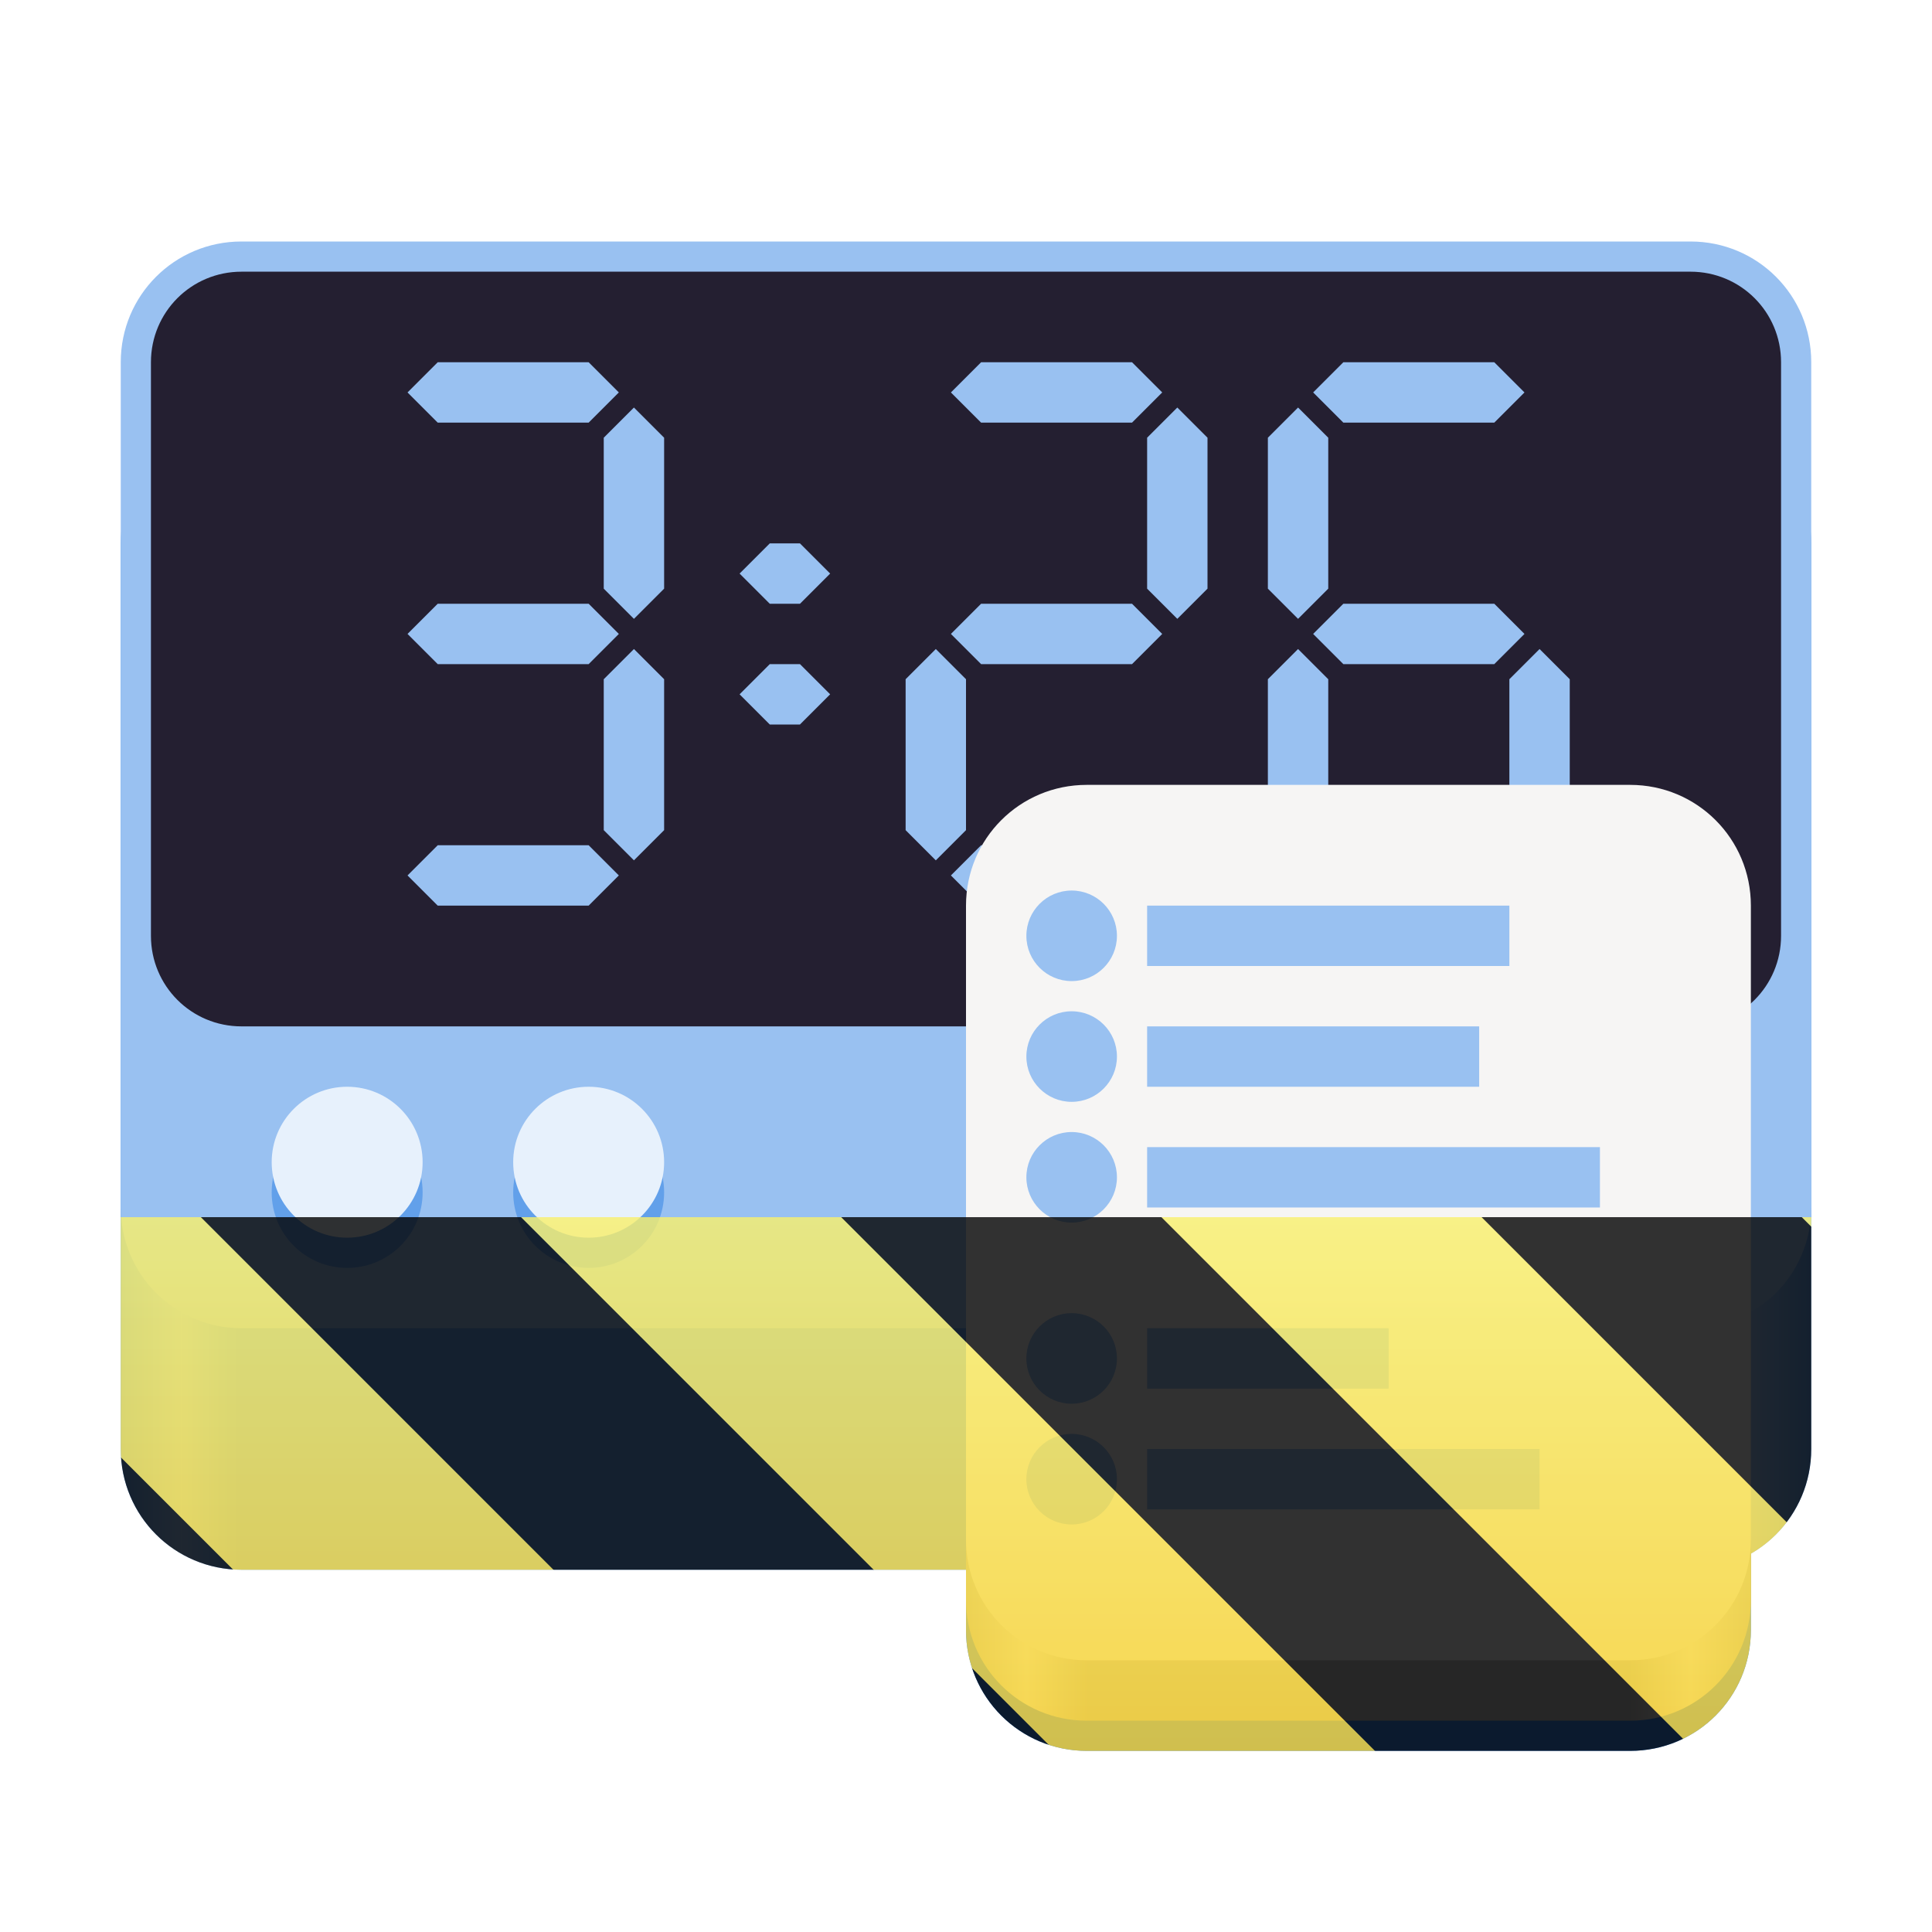
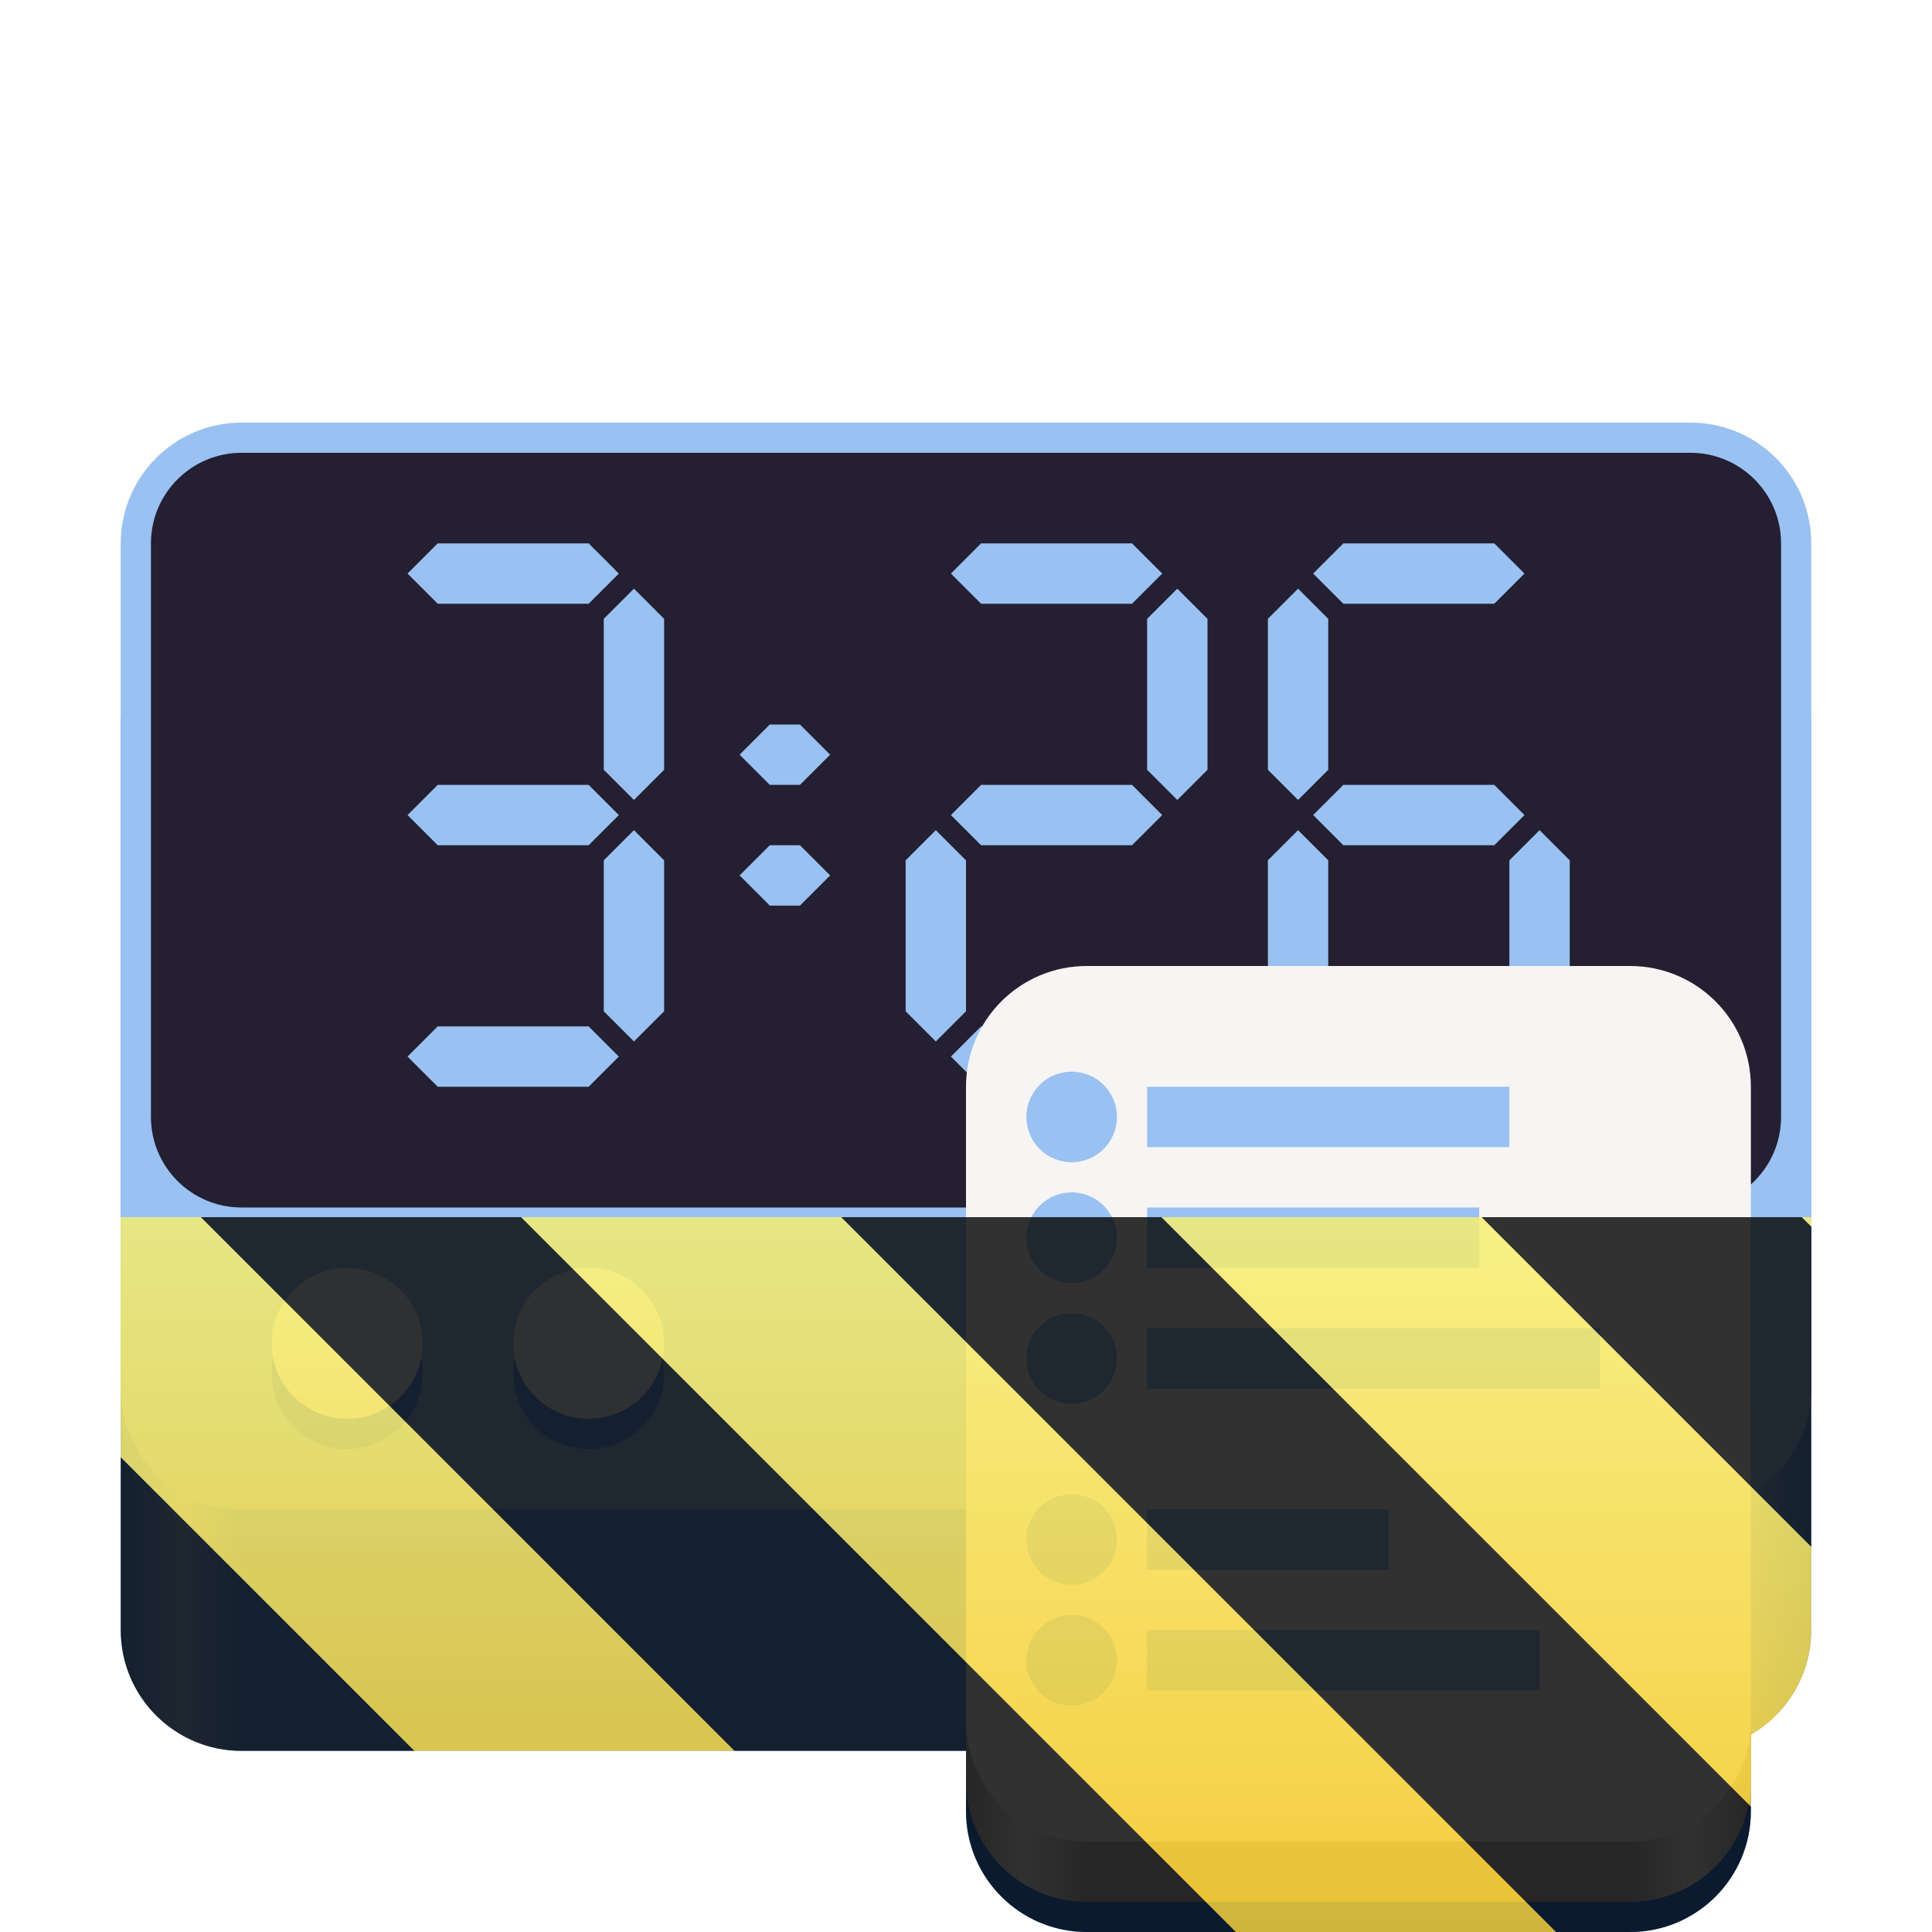
<svg xmlns="http://www.w3.org/2000/svg" height="128px" viewBox="0 0 128 128" width="128px">
-   <linearGradient id="a" gradientTransform="matrix(1 0 0 0.863636 0 -144.7273)" gradientUnits="userSpaceOnUse" x1="8" x2="120" y1="292" y2="292">
+   <linearGradient id="a" gradientTransform="matrix(1 0 0 0.863636 0 -132.7273)" gradientUnits="userSpaceOnUse" x1="8" x2="120" y1="292" y2="292">
    <stop offset="0" stop-color="#62a0ea" />
    <stop offset="0.036" stop-color="#99c1f1" />
    <stop offset="0.071" stop-color="#62a0ea" />
    <stop offset="0.929" stop-color="#62a0ea" />
    <stop offset="0.964" stop-color="#99c1f1" />
    <stop offset="1" stop-color="#62a0ea" />
  </linearGradient>
-   <linearGradient id="b" gradientTransform="matrix(-1 0 0 -1 144 -178)" gradientUnits="userSpaceOnUse" x1="28" x2="80" y1="-276" y2="-276">
+   <linearGradient id="b" gradientTransform="matrix(-1 0 0 -1 144 -166)" gradientUnits="userSpaceOnUse" x1="28" x2="80" y1="-276" y2="-276">
    <stop offset="0" stop-color="#c0bfbc" />
    <stop offset="0.077" stop-color="#f6f5f4" />
    <stop offset="0.154" stop-color="#c0bfbc" />
    <stop offset="0.846" stop-color="#c0bfbc" />
    <stop offset="0.923" stop-color="#f6f5f4" />
    <stop offset="1" stop-color="#c0bfbc" />
  </linearGradient>
  <clipPath id="c">
    <rect height="128" width="128" />
  </clipPath>
  <clipPath id="d">
    <rect height="128" width="128" />
  </clipPath>
  <filter id="e" height="100%" width="100%" x="0%" y="0%">
    <feColorMatrix in="SourceGraphic" type="matrix" values="0 0 0 0 1 0 0 0 0 1 0 0 0 0 1 0 0 0 1 0" />
  </filter>
  <mask id="f">
    <g clip-path="url(#d)" filter="url(#e)">
      <g clip-path="url(#c)">
-         <path d="m 16 28 h 96 c 4.434 0 8 3.566 8 8 v 60 c 0 4.434 -3.566 8 -8 8 h -96 c -4.434 0 -8 -3.566 -8 -8 v -60 c 0 -4.434 3.566 -8 8 -8 z m 0 0" fill="url(#a)" />
-         <path d="m 16 16 h 96 c 4.434 0 8 3.566 8 8 v 56 c 0 4.434 -3.566 8 -8 8 h -96 c -4.434 0 -8 -3.566 -8 -8 v -56 c 0 -4.434 3.566 -8 8 -8 z m 0 0" fill="#99c1f1" />
-         <path d="m 16 18 h 96 c 3.324 0 6 2.676 6 6 v 38 c 0 3.324 -2.676 6 -6 6 h -96 c -3.324 0 -6 -2.676 -6 -6 v -38 c 0 -3.324 2.676 -6 6 -6 z m 0 0" fill="#241f31" />
-         <path d="m 49 38 l 2 -2 h 2 l 2 2 l -2 2 h -2 z m 0 0" fill="#99c1f1" />
-         <path d="m 27 26 l 2 -2 h 10 l 2 2 l -2 2 h -10 z m 0 0" fill="#99c1f1" />
-         <path d="m 27 42 l 2 -2 h 10 l 2 2 l -2 2 h -10 z m 0 0" fill="#99c1f1" />
-         <path d="m 27 58 l 2 -2 h 10 l 2 2 l -2 2 h -10 z m 0 0" fill="#99c1f1" />
-         <path d="m 42 27 l 2 2 v 10 l -2 2 l -2 -2 v -10 z m 0 0" fill="#99c1f1" />
-         <path d="m 42 43 l 2 2 v 10 l -2 2 l -2 -2 v -10 z m 0 0" fill="#99c1f1" />
-         <path d="m 63 26 l 2 -2 h 10 l 2 2 l -2 2 h -10 z m 0 0" fill="#99c1f1" />
-         <path d="m 63 58 l 2 -2 h 10 l 2 2 l -2 2 h -10 z m 0 0" fill="#99c1f1" />
-         <path d="m 78 27 l 2 2 v 10 l -2 2 l -2 -2 v -10 z m 0 0" fill="#99c1f1" />
-         <path d="m 102 43 l 2 2 v 10 l -2 2 l -2 -2 v -10 z m 0 0" fill="#99c1f1" />
-         <path d="m 62 43 l 2 2 v 10 l -2 2 l -2 -2 v -10 z m 0 0" fill="#99c1f1" />
-         <path d="m 87 26 l 2 -2 h 10 l 2 2 l -2 2 h -10 z m 0 0" fill="#99c1f1" />
-         <path d="m 87 42 l 2 -2 h 10 l 2 2 l -2 2 h -10 z m 0 0" fill="#99c1f1" />
-         <path d="m 63 42 l 2 -2 h 10 l 2 2 l -2 2 h -10 z m 0 0" fill="#99c1f1" />
-         <path d="m 87 58 l 2 -2 h 10 l 2 2 l -2 2 h -10 z m 0 0" fill="#99c1f1" />
-         <path d="m 86 27 l 2 2 v 10 l -2 2 l -2 -2 v -10 z m 0 0" fill="#99c1f1" />
-         <path d="m 86 43 l 2 2 v 10 l -2 2 l -2 -2 v -10 z m 0 0" fill="#99c1f1" />
-         <path d="m 49 46 l 2 -2 h 2 l 2 2 l -2 2 h -2 z m 0 0" fill="#99c1f1" />
-         <path d="m 28 79 c 0 2.762 -2.238 5 -5 5 s -5 -2.238 -5 -5 s 2.238 -5 5 -5 s 5 2.238 5 5 z m 0 0" fill="#62a0ea" />
-         <path d="m 28 77 c 0 2.762 -2.238 5 -5 5 s -5 -2.238 -5 -5 s 2.238 -5 5 -5 s 5 2.238 5 5 z m 0 0" fill="#e7f1fc" />
-         <path d="m 44 79 c 0 2.762 -2.238 5 -5 5 s -5 -2.238 -5 -5 s 2.238 -5 5 -5 s 5 2.238 5 5 z m 0 0" fill="#62a0ea" />
-         <path d="m 44 77 c 0 2.762 -2.238 5 -5 5 s -5 -2.238 -5 -5 s 2.238 -5 5 -5 s 5 2.238 5 5 z m 0 0" fill="#e7f1fc" />
-         <path d="m 108 116 h -36 c -4.434 0 -8 -3.566 -8 -8 v -14 c 0 -4.434 3.566 -8 8 -8 h 36 c 4.434 0 8 3.566 8 8 v 14 c 0 4.434 -3.566 8 -8 8 z m 0 0" fill="#3584e4" />
-         <path d="m 108 114 h -36 c -4.434 0 -8 -3.566 -8 -8 v -24 c 0 -4.434 3.566 -8 8 -8 h 36 c 4.434 0 8 3.566 8 8 v 24 c 0 4.434 -3.566 8 -8 8 z m 0 0" fill="url(#b)" />
-         <path d="m 108 110 h -36 c -4.434 0 -8 -3.566 -8 -8 v -42 c 0 -4.434 3.566 -8 8 -8 h 36 c 4.434 0 8 3.566 8 8 v 42 c 0 4.434 -3.566 8 -8 8 z m 0 0" fill="#f6f5f4" />
-         <path d="m 74 70 c 0 1.656 -1.344 3 -3 3 s -3 -1.344 -3 -3 s 1.344 -3 3 -3 s 3 1.344 3 3 z m 0 0" fill="#99c1f1" />
-         <path d="m 76 68 h 22 v 4 h -22 z m 0 0" fill="#99c1f1" />
-         <path d="m 74 78 c 0 1.656 -1.344 3 -3 3 s -3 -1.344 -3 -3 s 1.344 -3 3 -3 s 3 1.344 3 3 z m 0 0" fill="#99c1f1" />
-         <path d="m 76 76 h 30 v 4 h -30 z m 0 0" fill="#99c1f1" />
+         <path d="m 16 40 h 96 c 4.418 0 8 3.582 8 8 v 60 c 0 4.418 -3.582 8 -8 8 h -96 c -4.418 0 -8 -3.582 -8 -8 v -60 c 0 -4.418 3.582 -8 8 -8 z m 0 0" fill="url(#a)" />
+         <path d="m 16 28 h 96 c 4.418 0 8 3.582 8 8 v 56 c 0 4.418 -3.582 8 -8 8 h -96 c -4.418 0 -8 -3.582 -8 -8 v -56 c 0 -4.418 3.582 -8 8 -8 z m 0 0" fill="#99c1f1" />
+         <path d="m 16 30 h 96 c 3.312 0 6 2.688 6 6 v 38 c 0 3.312 -2.688 6 -6 6 h -96 c -3.312 0 -6 -2.688 -6 -6 v -38 c 0 -3.312 2.688 -6 6 -6 z m 0 0" fill="#241f31" />
+         <path d="m 49 50 l 2 -2 h 2 l 2 2 l -2 2 h -2 z m 0 0" fill="#99c1f1" />
+         <path d="m 27 38 l 2 -2 h 10 l 2 2 l -2 2 h -10 z m 0 0" fill="#99c1f1" />
+         <path d="m 27 54 l 2 -2 h 10 l 2 2 l -2 2 h -10 z m 0 0" fill="#99c1f1" />
+         <path d="m 27 70 l 2 -2 h 10 l 2 2 l -2 2 h -10 z m 0 0" fill="#99c1f1" />
+         <path d="m 42 39 l 2 2 v 10 l -2 2 l -2 -2 v -10 z m 0 0" fill="#99c1f1" />
+         <path d="m 42 55 l 2 2 v 10 l -2 2 l -2 -2 v -10 z m 0 0" fill="#99c1f1" />
+         <path d="m 63 38 l 2 -2 h 10 l 2 2 l -2 2 h -10 z m 0 0" fill="#99c1f1" />
+         <path d="m 63 70 l 2 -2 h 10 l 2 2 l -2 2 h -10 z m 0 0" fill="#99c1f1" />
+         <path d="m 78 39 l 2 2 v 10 l -2 2 l -2 -2 v -10 z m 0 0" fill="#99c1f1" />
+         <path d="m 102 55 l 2 2 v 10 l -2 2 l -2 -2 v -10 z m 0 0" fill="#99c1f1" />
+         <path d="m 62 55 l 2 2 v 10 l -2 2 l -2 -2 v -10 z m 0 0" fill="#99c1f1" />
+         <path d="m 87 38 l 2 -2 h 10 l 2 2 l -2 2 h -10 z m 0 0" fill="#99c1f1" />
+         <path d="m 87 54 l 2 -2 h 10 l 2 2 l -2 2 h -10 z m 0 0" fill="#99c1f1" />
+         <path d="m 63 54 l 2 -2 h 10 l 2 2 l -2 2 h -10 z m 0 0" fill="#99c1f1" />
+         <path d="m 87 70 l 2 -2 h 10 l 2 2 l -2 2 h -10 z m 0 0" fill="#99c1f1" />
+         <path d="m 86 39 l 2 2 v 10 l -2 2 l -2 -2 v -10 z m 0 0" fill="#99c1f1" />
+         <path d="m 86 55 l 2 2 v 10 l -2 2 l -2 -2 v -10 z m 0 0" fill="#99c1f1" />
+         <path d="m 49 58 l 2 -2 h 2 l 2 2 l -2 2 h -2 z m 0 0" fill="#99c1f1" />
+         <path d="m 28 91 c 0 2.762 -2.238 5 -5 5 s -5 -2.238 -5 -5 s 2.238 -5 5 -5 s 5 2.238 5 5 z m 0 0" fill="#62a0ea" />
+         <path d="m 28 89 c 0 2.762 -2.238 5 -5 5 s -5 -2.238 -5 -5 s 2.238 -5 5 -5 s 5 2.238 5 5 z m 0 0" fill="#e7f1fc" />
+         <path d="m 44 91 c 0 2.762 -2.238 5 -5 5 s -5 -2.238 -5 -5 s 2.238 -5 5 -5 s 5 2.238 5 5 z m 0 0" fill="#62a0ea" />
+         <path d="m 44 89 c 0 2.762 -2.238 5 -5 5 s -5 -2.238 -5 -5 s 2.238 -5 5 -5 s 5 2.238 5 5 z m 0 0" fill="#e7f1fc" />
+         <path d="m 108 128 h -36 c -4.418 0 -8 -3.582 -8 -8 v -14 c 0 -4.418 3.582 -8 8 -8 h 36 c 4.418 0 8 3.582 8 8 v 14 c 0 4.418 -3.582 8 -8 8 z m 0 0" fill="#3584e4" />
+         <path d="m 108 126 h -36 c -4.418 0 -8 -3.582 -8 -8 v -24 c 0 -4.418 3.582 -8 8 -8 h 36 c 4.418 0 8 3.582 8 8 v 24 c 0 4.418 -3.582 8 -8 8 z m 0 0" fill="url(#b)" />
+         <path d="m 108 122 h -36 c -4.418 0 -8 -3.582 -8 -8 v -42 c 0 -4.418 3.582 -8 8 -8 h 36 c 4.418 0 8 3.582 8 8 v 42 c 0 4.418 -3.582 8 -8 8 z m 0 0" fill="#f6f5f4" />
+         <path d="m 74 82 c 0 1.656 -1.344 3 -3 3 s -3 -1.344 -3 -3 s 1.344 -3 3 -3 s 3 1.344 3 3 z m 0 0" fill="#99c1f1" />
+         <path d="m 76 80 h 22 v 4 h -22 z m 0 0" fill="#99c1f1" />
        <path d="m 74 90 c 0 1.656 -1.344 3 -3 3 s -3 -1.344 -3 -3 s 1.344 -3 3 -3 s 3 1.344 3 3 z m 0 0" fill="#99c1f1" />
-         <path d="m 76 88 h 16 v 4 h -16 z m 0 0" fill="#99c1f1" />
-         <path d="m 74 98 c 0 1.656 -1.344 3 -3 3 s -3 -1.344 -3 -3 s 1.344 -3 3 -3 s 3 1.344 3 3 z m 0 0" fill="#99c1f1" />
-         <path d="m 76 96 h 26 v 4 h -26 z m 0 0" fill="#99c1f1" />
-         <path d="m 74 62 c 0 1.656 -1.344 3 -3 3 s -3 -1.344 -3 -3 s 1.344 -3 3 -3 s 3 1.344 3 3 z m 0 0" fill="#99c1f1" />
-         <path d="m 76 60 h 24 v 4 h -24 z m 0 0" fill="#99c1f1" />
+         <path d="m 76 88 h 30 v 4 h -30 z m 0 0" fill="#99c1f1" />
+         <path d="m 74 102 c 0 1.656 -1.344 3 -3 3 s -3 -1.344 -3 -3 s 1.344 -3 3 -3 s 3 1.344 3 3 z m 0 0" fill="#99c1f1" />
+         <path d="m 76 100 h 16 v 4 h -16 z m 0 0" fill="#99c1f1" />
+         <path d="m 74 110 c 0 1.656 -1.344 3 -3 3 s -3 -1.344 -3 -3 s 1.344 -3 3 -3 s 3 1.344 3 3 z m 0 0" fill="#99c1f1" />
+         <path d="m 76 108 h 26 v 4 h -26 z m 0 0" fill="#99c1f1" />
+         <path d="m 74 74 c 0 1.656 -1.344 3 -3 3 s -3 -1.344 -3 -3 s 1.344 -3 3 -3 s 3 1.344 3 3 z m 0 0" fill="#99c1f1" />
+         <path d="m 76 72 h 24 v 4 h -24 z m 0 0" fill="#99c1f1" />
      </g>
    </g>
  </mask>
  <mask id="g">
    <g filter="url(#e)">
      <rect fill-opacity="0.8" height="128" width="128" />
    </g>
  </mask>
  <linearGradient id="h" gradientTransform="matrix(0 0.37 -0.98462 0 295.385 -30.36)" gradientUnits="userSpaceOnUse" x1="300" x2="428" y1="235" y2="235">
    <stop offset="0" stop-color="#f9f06b" />
    <stop offset="1" stop-color="#f5c211" />
  </linearGradient>
  <clipPath id="i">
    <rect height="128" width="128" />
  </clipPath>
  <clipPath id="j">
    <rect height="128" width="128" />
  </clipPath>
-   <path d="m 16 28 h 96 c 4.434 0 8 3.566 8 8 v 60 c 0 4.434 -3.566 8 -8 8 h -96 c -4.434 0 -8 -3.566 -8 -8 v -60 c 0 -4.434 3.566 -8 8 -8 z m 0 0" fill="url(#a)" />
-   <path d="m 16 16 h 96 c 4.434 0 8 3.566 8 8 v 56 c 0 4.434 -3.566 8 -8 8 h -96 c -4.434 0 -8 -3.566 -8 -8 v -56 c 0 -4.434 3.566 -8 8 -8 z m 0 0" fill="#99c1f1" />
-   <path d="m 16 18 h 96 c 3.324 0 6 2.676 6 6 v 38 c 0 3.324 -2.676 6 -6 6 h -96 c -3.324 0 -6 -2.676 -6 -6 v -38 c 0 -3.324 2.676 -6 6 -6 z m 0 0" fill="#241f31" />
+   <path d="m 16 40 h 96 c 4.418 0 8 3.582 8 8 v 60 c 0 4.418 -3.582 8 -8 8 h -96 c -4.418 0 -8 -3.582 -8 -8 v -60 c 0 -4.418 3.582 -8 8 -8 z m 0 0" fill="url(#a)" />
+   <path d="m 16 28 h 96 c 4.418 0 8 3.582 8 8 v 56 c 0 4.418 -3.582 8 -8 8 h -96 c -4.418 0 -8 -3.582 -8 -8 v -56 c 0 -4.418 3.582 -8 8 -8 z m 0 0" fill="#99c1f1" />
+   <path d="m 16 30 h 96 c 3.312 0 6 2.688 6 6 v 38 c 0 3.312 -2.688 6 -6 6 h -96 c -3.312 0 -6 -2.688 -6 -6 v -38 c 0 -3.312 2.688 -6 6 -6 z m 0 0" fill="#241f31" />
  <g fill="#99c1f1">
-     <path d="m 49 38 l 2 -2 h 2 l 2 2 l -2 2 h -2 z m 0 0" />
-     <path d="m 27 26 l 2 -2 h 10 l 2 2 l -2 2 h -10 z m 0 0" />
-     <path d="m 27 42 l 2 -2 h 10 l 2 2 l -2 2 h -10 z m 0 0" />
-     <path d="m 27 58 l 2 -2 h 10 l 2 2 l -2 2 h -10 z m 0 0" />
-     <path d="m 42 27 l 2 2 v 10 l -2 2 l -2 -2 v -10 z m 0 0" />
-     <path d="m 42 43 l 2 2 v 10 l -2 2 l -2 -2 v -10 z m 0 0" />
-     <path d="m 63 26 l 2 -2 h 10 l 2 2 l -2 2 h -10 z m 0 0" />
-     <path d="m 63 58 l 2 -2 h 10 l 2 2 l -2 2 h -10 z m 0 0" />
-     <path d="m 78 27 l 2 2 v 10 l -2 2 l -2 -2 v -10 z m 0 0" />
-     <path d="m 102 43 l 2 2 v 10 l -2 2 l -2 -2 v -10 z m 0 0" />
-     <path d="m 62 43 l 2 2 v 10 l -2 2 l -2 -2 v -10 z m 0 0" />
-     <path d="m 87 26 l 2 -2 h 10 l 2 2 l -2 2 h -10 z m 0 0" />
-     <path d="m 87 42 l 2 -2 h 10 l 2 2 l -2 2 h -10 z m 0 0" />
-     <path d="m 63 42 l 2 -2 h 10 l 2 2 l -2 2 h -10 z m 0 0" />
-     <path d="m 87 58 l 2 -2 h 10 l 2 2 l -2 2 h -10 z m 0 0" />
-     <path d="m 86 27 l 2 2 v 10 l -2 2 l -2 -2 v -10 z m 0 0" />
-     <path d="m 86 43 l 2 2 v 10 l -2 2 l -2 -2 v -10 z m 0 0" />
-     <path d="m 49 46 l 2 -2 h 2 l 2 2 l -2 2 h -2 z m 0 0" />
+     <path d="m 49 50 l 2 -2 h 2 l 2 2 l -2 2 h -2 z m 0 0" />
+     <path d="m 27 38 l 2 -2 h 10 l 2 2 l -2 2 h -10 z m 0 0" />
+     <path d="m 27 54 l 2 -2 h 10 l 2 2 l -2 2 h -10 z m 0 0" />
+     <path d="m 27 70 l 2 -2 h 10 l 2 2 l -2 2 h -10 z m 0 0" />
+     <path d="m 42 39 l 2 2 v 10 l -2 2 l -2 -2 v -10 z m 0 0" />
+     <path d="m 42 55 l 2 2 v 10 l -2 2 l -2 -2 v -10 z m 0 0" />
+     <path d="m 63 38 l 2 -2 h 10 l 2 2 l -2 2 h -10 z m 0 0" />
+     <path d="m 63 70 l 2 -2 h 10 l 2 2 l -2 2 h -10 z m 0 0" />
+     <path d="m 78 39 l 2 2 v 10 l -2 2 l -2 -2 v -10 z m 0 0" />
+     <path d="m 102 55 l 2 2 v 10 l -2 2 l -2 -2 v -10 z m 0 0" />
+     <path d="m 62 55 l 2 2 v 10 l -2 2 l -2 -2 v -10 z m 0 0" />
+     <path d="m 87 38 l 2 -2 h 10 l 2 2 l -2 2 h -10 z m 0 0" />
+     <path d="m 87 54 l 2 -2 h 10 l 2 2 l -2 2 h -10 z m 0 0" />
+     <path d="m 63 54 l 2 -2 h 10 l 2 2 l -2 2 h -10 z m 0 0" />
+     <path d="m 87 70 l 2 -2 h 10 l 2 2 l -2 2 h -10 z m 0 0" />
+     <path d="m 86 39 l 2 2 v 10 l -2 2 l -2 -2 v -10 z m 0 0" />
+     <path d="m 86 55 l 2 2 v 10 l -2 2 l -2 -2 v -10 z m 0 0" />
+     <path d="m 49 58 l 2 -2 h 2 l 2 2 l -2 2 h -2 z m 0 0" />
  </g>
-   <path d="m 28 79 c 0 2.762 -2.238 5 -5 5 s -5 -2.238 -5 -5 s 2.238 -5 5 -5 s 5 2.238 5 5 z m 0 0" fill="#62a0ea" />
-   <path d="m 28 77 c 0 2.762 -2.238 5 -5 5 s -5 -2.238 -5 -5 s 2.238 -5 5 -5 s 5 2.238 5 5 z m 0 0" fill="#e7f1fc" />
-   <path d="m 44 79 c 0 2.762 -2.238 5 -5 5 s -5 -2.238 -5 -5 s 2.238 -5 5 -5 s 5 2.238 5 5 z m 0 0" fill="#62a0ea" />
-   <path d="m 44 77 c 0 2.762 -2.238 5 -5 5 s -5 -2.238 -5 -5 s 2.238 -5 5 -5 s 5 2.238 5 5 z m 0 0" fill="#e7f1fc" />
-   <path d="m 108 116 h -36 c -4.434 0 -8 -3.566 -8 -8 v -14 c 0 -4.434 3.566 -8 8 -8 h 36 c 4.434 0 8 3.566 8 8 v 14 c 0 4.434 -3.566 8 -8 8 z m 0 0" fill="#3584e4" />
-   <path d="m 108 114 h -36 c -4.434 0 -8 -3.566 -8 -8 v -24 c 0 -4.434 3.566 -8 8 -8 h 36 c 4.434 0 8 3.566 8 8 v 24 c 0 4.434 -3.566 8 -8 8 z m 0 0" fill="url(#b)" />
-   <path d="m 108 110 h -36 c -4.434 0 -8 -3.566 -8 -8 v -42 c 0 -4.434 3.566 -8 8 -8 h 36 c 4.434 0 8 3.566 8 8 v 42 c 0 4.434 -3.566 8 -8 8 z m 0 0" fill="#f6f5f4" />
-   <path d="m 74 70 c 0 1.656 -1.344 3 -3 3 s -3 -1.344 -3 -3 s 1.344 -3 3 -3 s 3 1.344 3 3 z m 0 0" fill="#99c1f1" />
-   <path d="m 76 68 h 22 v 4 h -22 z m 0 0" fill="#99c1f1" />
-   <path d="m 74 78 c 0 1.656 -1.344 3 -3 3 s -3 -1.344 -3 -3 s 1.344 -3 3 -3 s 3 1.344 3 3 z m 0 0" fill="#99c1f1" />
-   <path d="m 76 76 h 30 v 4 h -30 z m 0 0" fill="#99c1f1" />
+   <path d="m 28 91 c 0 2.762 -2.238 5 -5 5 s -5 -2.238 -5 -5 s 2.238 -5 5 -5 s 5 2.238 5 5 z m 0 0" fill="#62a0ea" />
+   <path d="m 28 89 c 0 2.762 -2.238 5 -5 5 s -5 -2.238 -5 -5 s 2.238 -5 5 -5 s 5 2.238 5 5 z m 0 0" fill="#e7f1fc" />
+   <path d="m 44 91 c 0 2.762 -2.238 5 -5 5 s -5 -2.238 -5 -5 s 2.238 -5 5 -5 s 5 2.238 5 5 z m 0 0" fill="#62a0ea" />
+   <path d="m 44 89 c 0 2.762 -2.238 5 -5 5 s -5 -2.238 -5 -5 s 2.238 -5 5 -5 s 5 2.238 5 5 z m 0 0" fill="#e7f1fc" />
+   <path d="m 108 128 h -36 c -4.418 0 -8 -3.582 -8 -8 v -14 c 0 -4.418 3.582 -8 8 -8 h 36 c 4.418 0 8 3.582 8 8 v 14 c 0 4.418 -3.582 8 -8 8 z m 0 0" fill="#3584e4" />
+   <path d="m 108 126 h -36 c -4.418 0 -8 -3.582 -8 -8 v -24 c 0 -4.418 3.582 -8 8 -8 h 36 c 4.418 0 8 3.582 8 8 v 24 c 0 4.418 -3.582 8 -8 8 z m 0 0" fill="url(#b)" />
+   <path d="m 108 122 h -36 c -4.418 0 -8 -3.582 -8 -8 v -42 c 0 -4.418 3.582 -8 8 -8 h 36 c 4.418 0 8 3.582 8 8 v 42 c 0 4.418 -3.582 8 -8 8 z m 0 0" fill="#f6f5f4" />
+   <path d="m 74 82 c 0 1.656 -1.344 3 -3 3 s -3 -1.344 -3 -3 s 1.344 -3 3 -3 s 3 1.344 3 3 z m 0 0" fill="#99c1f1" />
+   <path d="m 76 80 h 22 v 4 h -22 z m 0 0" fill="#99c1f1" />
  <path d="m 74 90 c 0 1.656 -1.344 3 -3 3 s -3 -1.344 -3 -3 s 1.344 -3 3 -3 s 3 1.344 3 3 z m 0 0" fill="#99c1f1" />
-   <path d="m 76 88 h 16 v 4 h -16 z m 0 0" fill="#99c1f1" />
-   <path d="m 74 98 c 0 1.656 -1.344 3 -3 3 s -3 -1.344 -3 -3 s 1.344 -3 3 -3 s 3 1.344 3 3 z m 0 0" fill="#99c1f1" />
-   <path d="m 76 96 h 26 v 4 h -26 z m 0 0" fill="#99c1f1" />
-   <path d="m 74 62 c 0 1.656 -1.344 3 -3 3 s -3 -1.344 -3 -3 s 1.344 -3 3 -3 s 3 1.344 3 3 z m 0 0" fill="#99c1f1" />
-   <path d="m 76 60 h 24 v 4 h -24 z m 0 0" fill="#99c1f1" />
+   <path d="m 76 88 h 30 v 4 h -30 z m 0 0" fill="#99c1f1" />
+   <path d="m 74 102 c 0 1.656 -1.344 3 -3 3 s -3 -1.344 -3 -3 s 1.344 -3 3 -3 s 3 1.344 3 3 z m 0 0" fill="#99c1f1" />
+   <path d="m 76 100 h 16 v 4 h -16 z m 0 0" fill="#99c1f1" />
+   <path d="m 74 110 c 0 1.656 -1.344 3 -3 3 s -3 -1.344 -3 -3 s 1.344 -3 3 -3 s 3 1.344 3 3 z m 0 0" fill="#99c1f1" />
+   <path d="m 76 108 h 26 v 4 h -26 z m 0 0" fill="#99c1f1" />
+   <path d="m 74 74 c 0 1.656 -1.344 3 -3 3 s -3 -1.344 -3 -3 s 1.344 -3 3 -3 s 3 1.344 3 3 z m 0 0" fill="#99c1f1" />
+   <path d="m 76 72 h 24 v 4 h -24 z m 0 0" fill="#99c1f1" />
  <g clip-path="url(#j)" mask="url(#f)">
    <g clip-path="url(#i)" mask="url(#g)">
      <path d="m 128 80.641 v 47.359 h -128 v -47.359 z m 0 0" fill="url(#h)" />
      <path d="m 13.309 80.641 l 47.355 47.359 h 21.215 l -47.359 -47.359 z m 42.422 0 l 47.363 47.359 h 21.215 l -47.363 -47.359 z m 42.43 0 l 29.84 29.84 v -21.211 l -8.629 -8.629 z m -98.16 7.906 v 21.215 l 18.238 18.238 h 21.215 z m 0 0" />
    </g>
  </g>
</svg>
